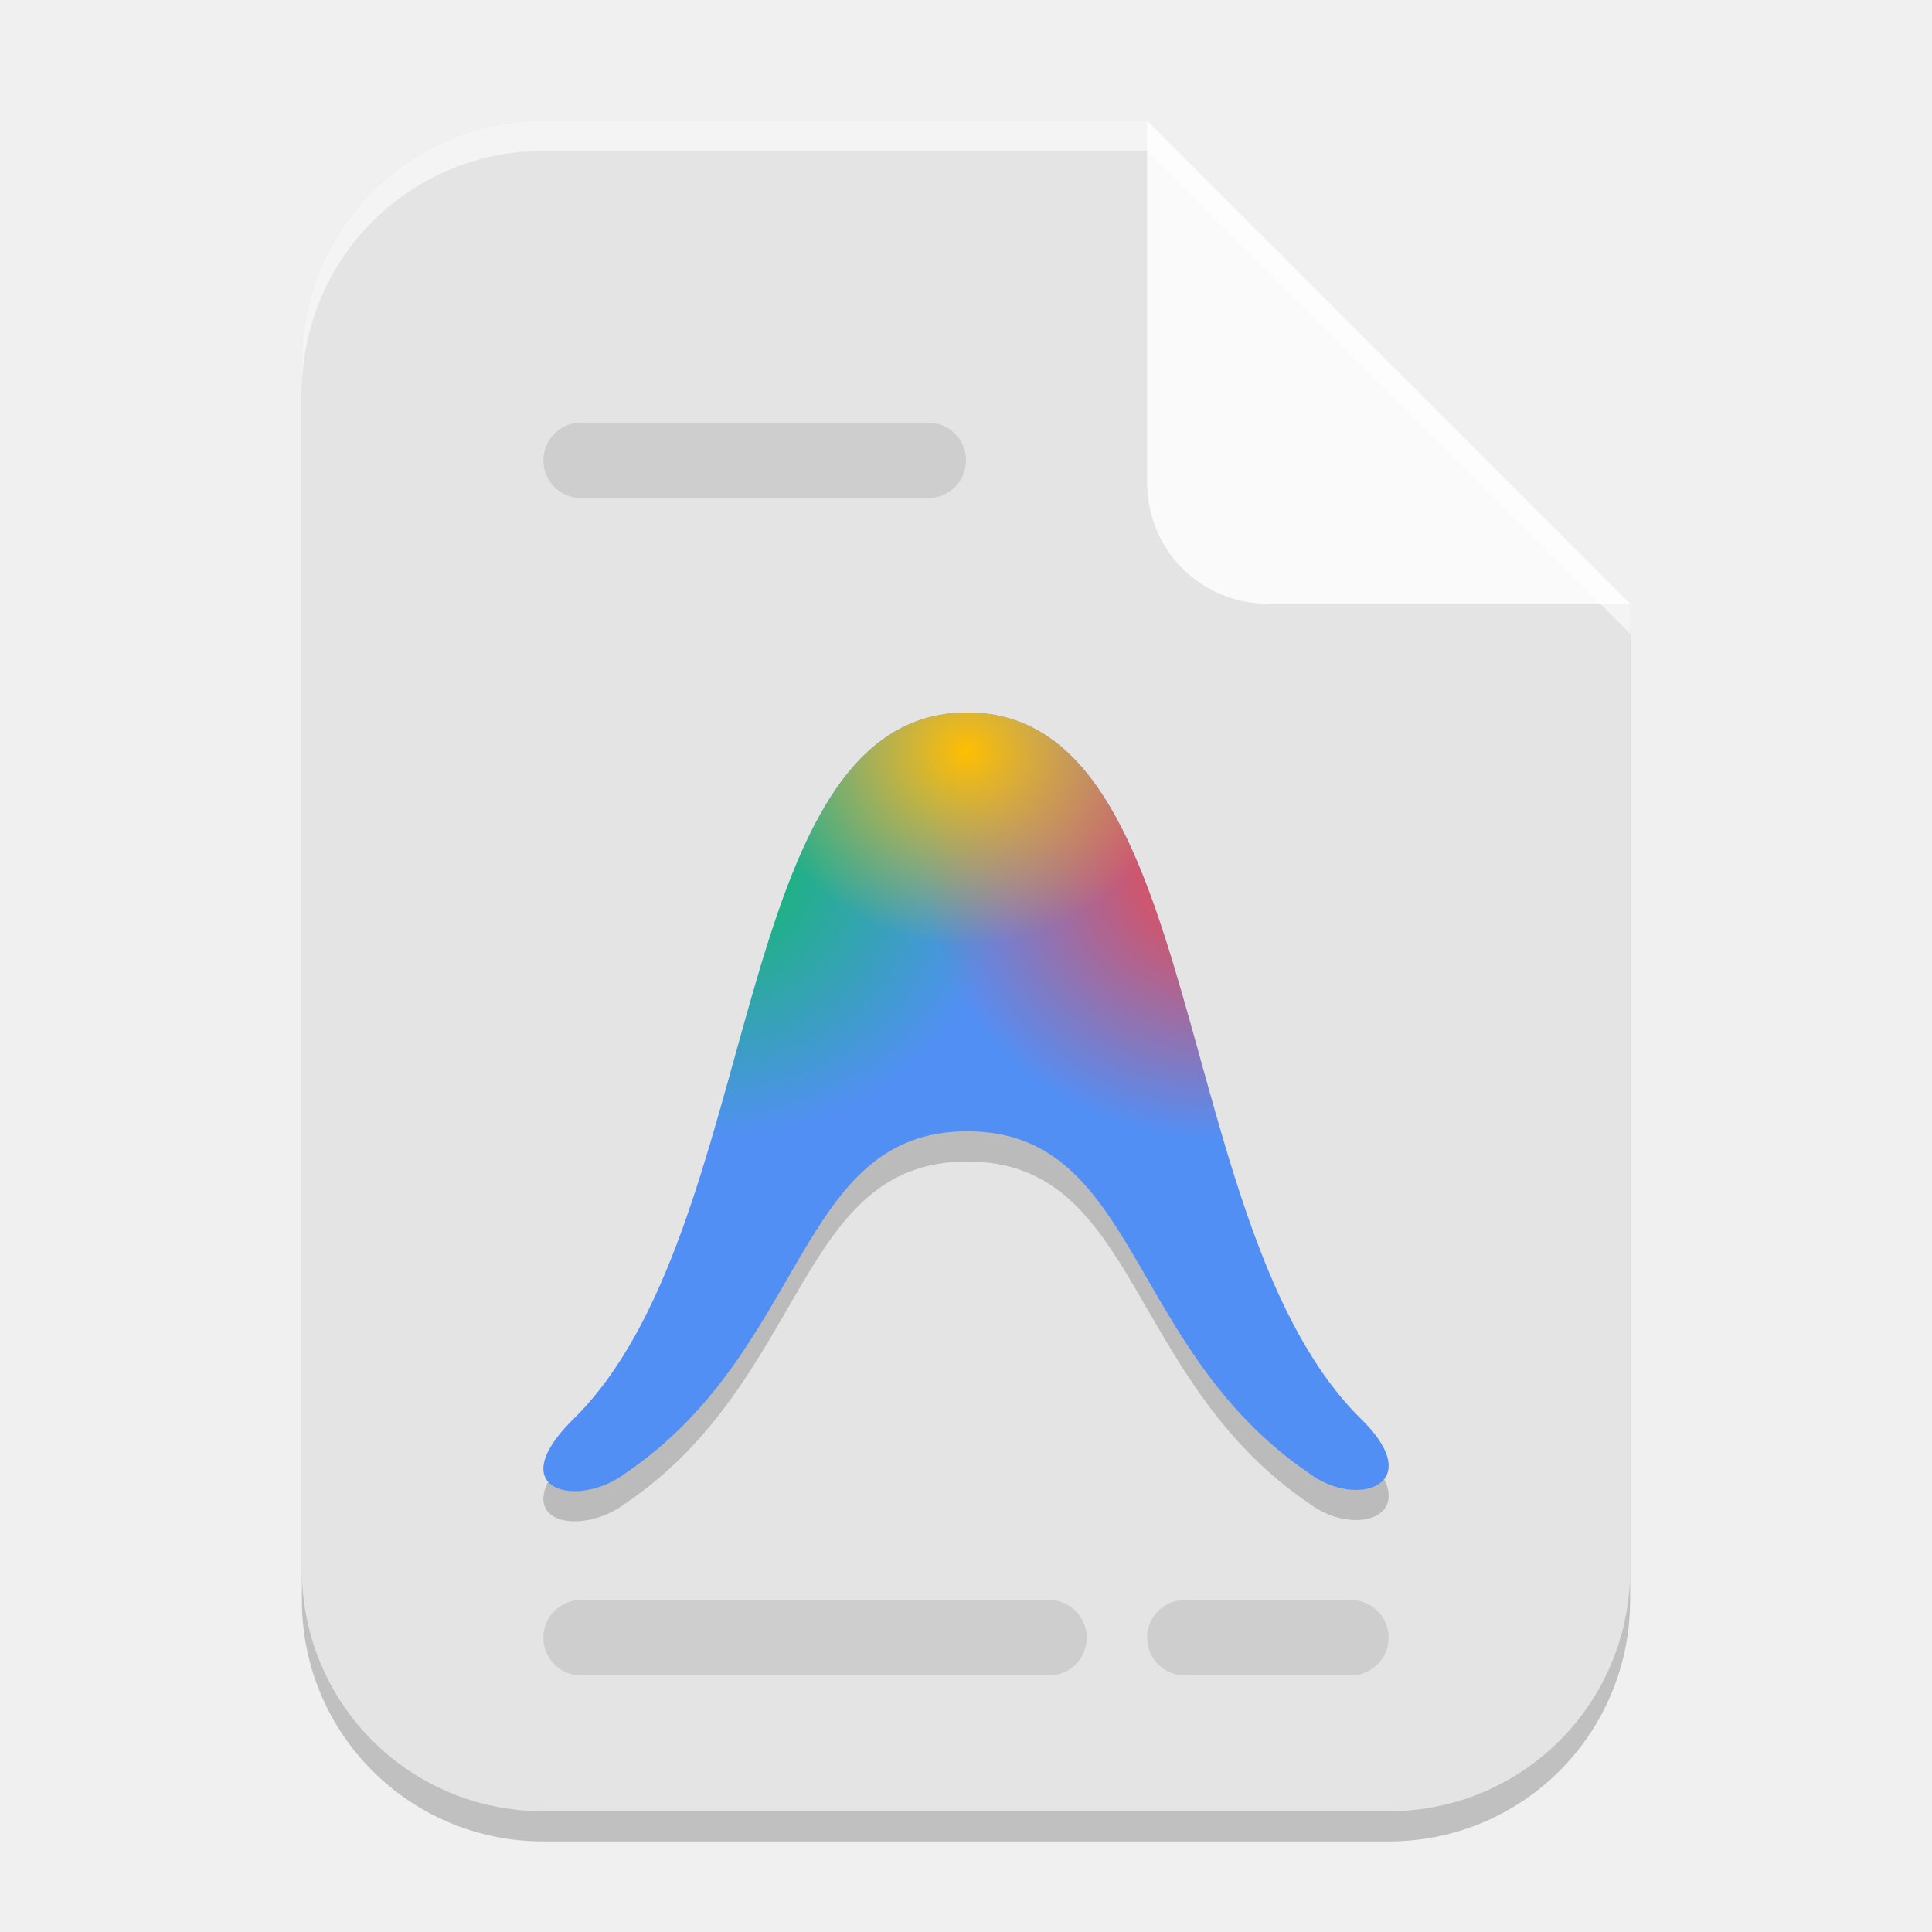
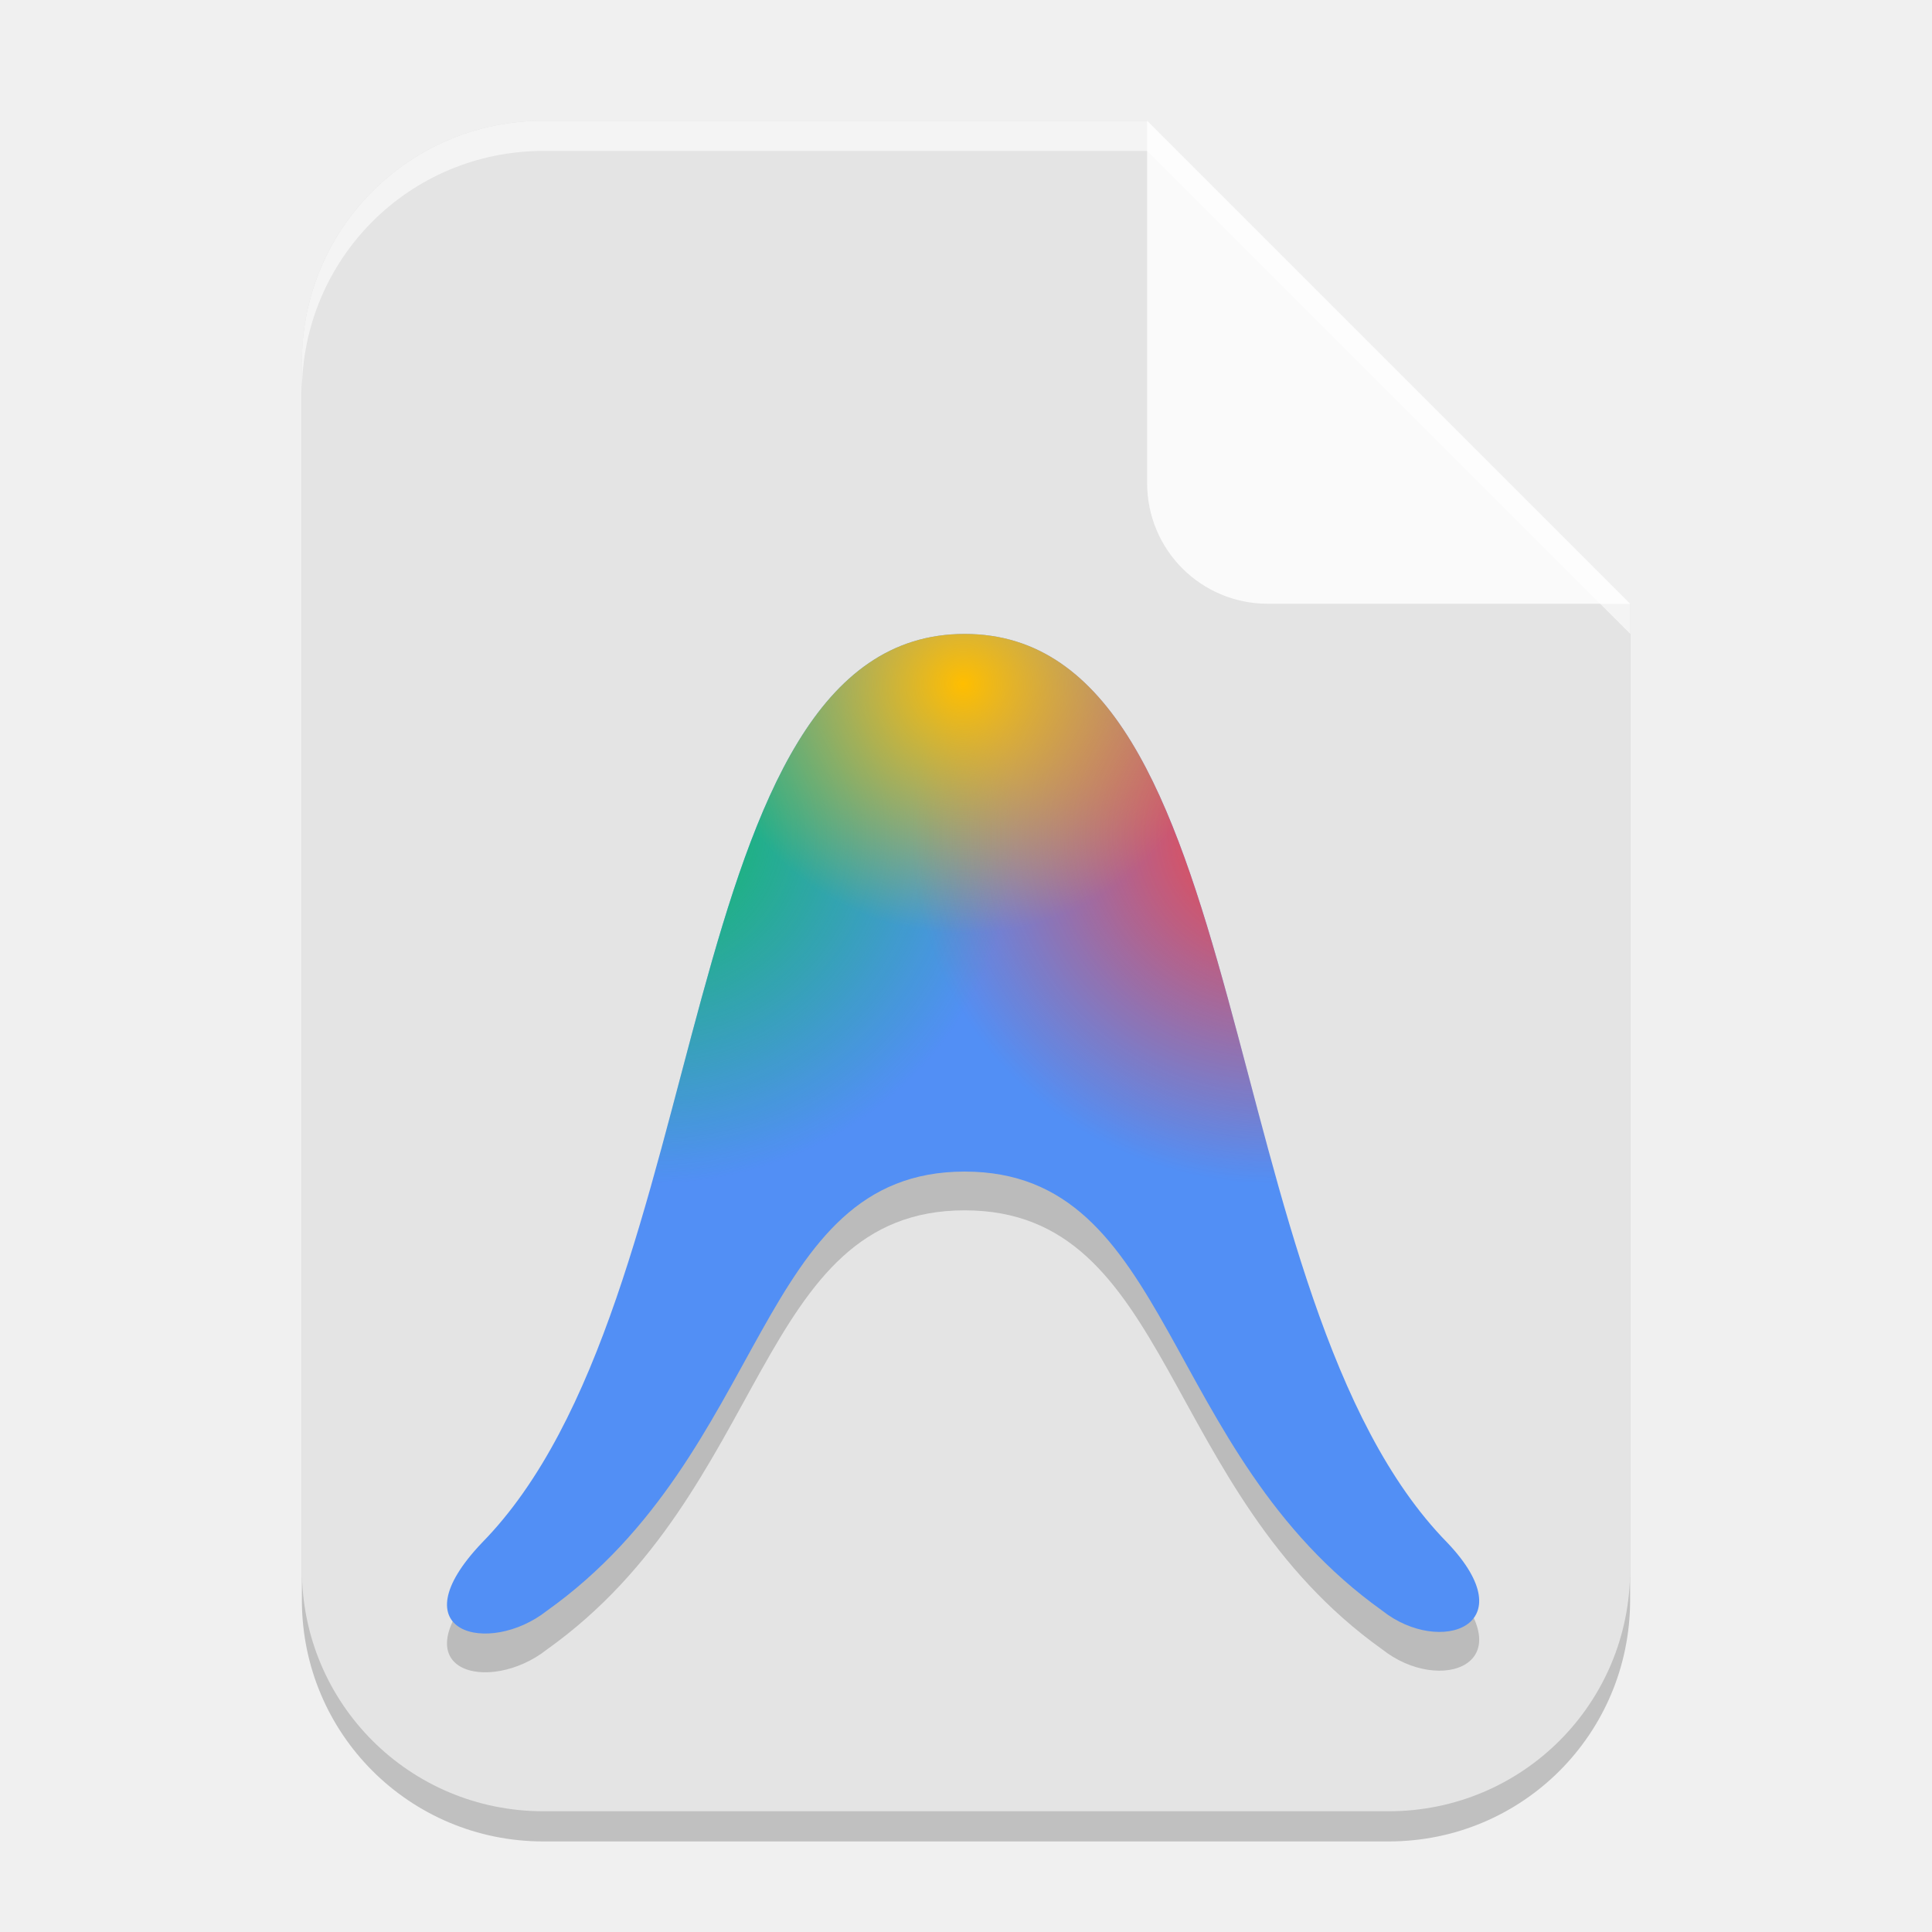
- <svg xmlns="http://www.w3.org/2000/svg" width="64" height="64" viewBox="0 0 64 64" version="1.1">
+ <svg xmlns="http://www.w3.org/2000/svg" width="64" height="64" viewBox="0 0 64 64">
  <defs>
-     <radialGradient id="greenGlow" cx="20%" cy="20%" r="35%">
-       <stop offset="0%" stop-color="#0ebc5f" />
-       <stop offset="100%" stop-color="#0ebc5f" stop-opacity="0" />
+     <radialGradient id="radial-gradient-1" cx="0" cy="0" r="11.967" gradientTransform="matrix(1 0 0 0.968 21.646 27.623)" gradientUnits="userSpaceOnUse">
+       <stop offset="0" stop-color="#0ebc5f" />
+       <stop offset="1" stop-color="#0ebc5f" stop-opacity="0" />
    </radialGradient>
-     <radialGradient id="redGlow" cx="80%" cy="20%" r="35%">
-       <stop offset="0%" stop-color="#fc413d" />
-       <stop offset="100%" stop-color="#fc413d" stop-opacity="0" />
+     <radialGradient id="radial-gradient-2" cx="0" cy="0" r="11.967" gradientTransform="matrix(1 0 0 0.968 42.161 27.623)" gradientUnits="userSpaceOnUse">
+       <stop offset="0" stop-color="#fc413d" />
+       <stop offset="1" stop-color="#fc413d" stop-opacity="0" />
    </radialGradient>
-     <radialGradient id="yellowGlow" cx="50%" cy="5%" r="25%">
-       <stop offset="0%" stop-color="#ffbe00" />
-       <stop offset="100%" stop-color="#ffbe00" stop-opacity="0" />
+     <radialGradient id="radial-gradient-3" cx="0" cy="0" r="8.548" gradientTransform="matrix(1 0 0 0.968 31.904 22.656)" gradientUnits="userSpaceOnUse">
+       <stop offset="0" stop-color="#ffbe00" />
+       <stop offset="1" stop-color="#ffbe00" stop-opacity="0" />
    </radialGradient>
-     <mask id="papirus-edge-mask">
-       <g fill="white">
-         <path d="m 18,4 h 20 l 16,16 v 32 c 0,4.432 -3.568,8 -8,8 H 18 c -4.432,0 -8,-3.568 -8,-8 V 12 c 0,-4.432 3.568,-8 8,-8 z" fill="white" />
-         <path d="M 38,4 V 16 C 38,18.216 39.784,20 42,20 H 54 Z" fill="white" />
-         <path d="M 43.376,48.811 C 44.94,49.983 47.285,49.202 45.135,47.052 C 38.687,40.799 40.055,23.603 32.043,23.603 c -8.012,0 -6.644,17.196 -13.092,23.449 c -2.345,2.345 0.195,2.931 1.758,1.758 c 6.058,-4.103 5.667,-11.334 11.334,-11.334 c 5.667,0 5.276,7.23 11.334,11.334 z" fill="white" />
-       </g>
-       <g transform="translate(0, 1)">
-         <g fill="black">
-           <path d="m 18,4 h 20 l 16,16 v 32 c 0,4.432 -3.568,8 -8,8 H 18 c -4.432,0 -8,-3.568 -8,-8 V 12 c 0,-4.432 3.568,-8 8,-8 z" fill="black" />
-           <path d="M 38,4 V 16 C 38,18.216 39.784,20 42,20 H 54 Z" fill="black" />
-           <path d="M 43.376,48.811 C 44.94,49.983 47.285,49.202 45.135,47.052 C 38.687,40.799 40.055,23.603 32.043,23.603 c -8.012,0 -6.644,17.196 -13.092,23.449 c -2.345,2.345 0.195,2.931 1.758,1.758 c 6.058,-4.103 5.667,-11.334 11.334,-11.334 c 5.667,0 5.276,7.23 11.334,11.334 z" fill="black" />
+     <mask id="mask-1" maskUnits="userSpaceOnUse" color-interpolation="sRGB" x="-100000" y="-100000" width="200000" height="200000">
+       <g>
+         <g>
+           <path d="M18 4 L38 4 L54 20 L54 52 C54 56.432 50.432 60 46 60 L18 60 C13.568 60 10 56.432 10 52 L10 12 C10 7.568 13.568 4 18 4 Z" fill="#ffffff" />
+           <path d="M38 4 L38 16 C38 18.216 39.784 20 42 20 L54 20 Z" fill="#ffffff" />
+           <path d="M43.376 48.811 C44.94 49.983 47.285 49.202 45.135 47.052 C38.687 40.799 40.055 23.603 32.043 23.603 C24.031 23.603 25.399 40.799 18.951 47.052 C16.606 49.397 19.146 49.983 20.709 48.81 C26.767 44.707 26.376 37.477 32.042 37.477 C37.709 37.477 37.318 44.707 43.376 48.81 Z" fill="#ffffff" />
+         </g>
+         <g>
+           <path d="M18 5 L38 5 L54 21 L54 53 C54 57.432 50.432 61 46 61 L18 61 C13.568 61 10 57.432 10 53 L10 13 C10 8.568 13.568 5 18 5 Z" fill="#000000" />
+           <path d="M38 5 L38 17 C38 19.216 39.784 21 42 21 L54 21 Z" fill="#000000" />
+           <path d="M43.376 49.811 C44.94 50.983 47.285 50.202 45.135 48.052 C38.687 41.799 40.055 24.603 32.043 24.603 C24.031 24.603 25.399 41.799 18.951 48.052 C16.606 50.397 19.146 50.983 20.709 49.81 C26.767 45.707 26.376 38.477 32.042 38.477 C37.709 38.477 37.318 45.707 43.376 49.81 Z" fill="#000000" />
        </g>
      </g>
    </mask>
  </defs>
-   <g fill="#000000" opacity="0.2" transform="translate(0, 1)">
-     <path d="m 18,4 h 20 l 16,16 v 32 c 0,4.432 -3.568,8 -8,8 H 18 c -4.432,0 -8,-3.568 -8,-8 V 12 c 0,-4.432 3.568,-8 8,-8 z" />
-     <path d="M 38,4 V 16 C 38,18.216 39.784,20 42,20 H 54 Z" />
-   </g>
-   <g>
-     <path fill="#e4e4e4" d="m 18,4 h 20 l 16,16 v 32 c 0,4.432 -3.568,8 -8,8 H 18 c -4.432,0 -8,-3.568 -8,-8 V 12 c 0,-4.432 3.568,-8 8,-8 z" />
-     <path fill="#fafafa" d="M 38,4 V 16 C 38,18.216 39.784,20 42,20 H 54 Z" />
-   </g>
-   <g fill="#000000" opacity="0.1">
-     <rect x="18" y="14" width="14" height="2.5" rx="1.25" />
-     <rect x="18" y="53" width="18" height="2.5" rx="1.25" />
-     <rect x="38" y="53" width="8" height="2.5" rx="1.25" />
-   </g>
-   <g fill="#000000" opacity="0.18" transform="translate(0, 1)">
-     <path d="M 43.376,48.811 C 44.94,49.983 47.285,49.202 45.135,47.052 C 38.687,40.799 40.055,23.603 32.043,23.603 c -8.012,0 -6.644,17.196 -13.092,23.449 c -2.345,2.345 0.195,2.931 1.758,1.758 c 6.058,-4.103 5.667,-11.334 11.334,-11.334 c 5.667,0 5.276,7.23 11.334,11.334 z" />
-   </g>
-   <g>
-     <path fill="#528ff5" d="M 43.376,48.811 C 44.94,49.983 47.285,49.202 45.135,47.052 C 38.687,40.799 40.055,23.603 32.043,23.603 c -8.012,0 -6.644,17.196 -13.092,23.449 c -2.345,2.345 0.195,2.931 1.758,1.758 c 6.058,-4.103 5.667,-11.334 11.334,-11.334 c 5.667,0 5.276,7.23 11.334,11.334 z" />
-     <path fill="url(#greenGlow)" d="M 43.376,48.811 C 44.94,49.983 47.285,49.202 45.135,47.052 C 38.687,40.799 40.055,23.603 32.043,23.603 c -8.012,0 -6.644,17.196 -13.092,23.449 c -2.345,2.345 0.195,2.931 1.758,1.758 c 6.058,-4.103 5.667,-11.334 11.334,-11.334 c 5.667,0 5.276,7.23 11.334,11.334 z" />
-     <path fill="url(#redGlow)" d="M 43.376,48.811 C 44.94,49.983 47.285,49.202 45.135,47.052 C 38.687,40.799 40.055,23.603 32.043,23.603 c -8.012,0 -6.644,17.196 -13.092,23.449 c -2.345,2.345 0.195,2.931 1.758,1.758 c 6.058,-4.103 5.667,-11.334 11.334,-11.334 c 5.667,0 5.276,7.23 11.334,11.334 z" />
-     <path fill="url(#yellowGlow)" d="M 43.376,48.811 C 44.94,49.983 47.285,49.202 45.135,47.052 C 38.687,40.799 40.055,23.603 32.043,23.603 c -8.012,0 -6.644,17.196 -13.092,23.449 c -2.345,2.345 0.195,2.931 1.758,1.758 c 6.058,-4.103 5.667,-11.334 11.334,-11.334 c 5.667,0 5.276,7.23 11.334,11.334 z" />
-   </g>
-   <g fill="#ffffff" opacity="0.6" mask="url(#papirus-edge-mask)">
-     <path d="m 18,4 h 20 l 16,16 v 32 c 0,4.432 -3.568,8 -8,8 H 18 c -4.432,0 -8,-3.568 -8,-8 V 12 c 0,-4.432 3.568,-8 8,-8 z" fill="#ffffff" />
-     <path d="M 38,4 V 16 C 38,18.216 39.784,20 42,20 H 54 Z" fill="#ffffff" />
-     <path d="M 43.376,48.811 C 44.94,49.983 47.285,49.202 45.135,47.052 C 38.687,40.799 40.055,23.603 32.043,23.603 c -8.012,0 -6.644,17.196 -13.092,23.449 c -2.345,2.345 0.195,2.931 1.758,1.758 c 6.058,-4.103 5.667,-11.334 11.334,-11.334 c 5.667,0 5.276,7.23 11.334,11.334 z" fill="#ffffff" />
+   <g id="Layer_1" data-name="Layer 1">
+     <g opacity="0.2">
+       <path d="M18 5 L38 5 L54 21 L54 53 C54 57.432 50.432 61 46 61 L18 61 C13.568 61 10 57.432 10 53 L10 13 C10 8.568 13.568 5 18 5 Z" fill="#000000" />
+       <path d="M38 5 L38 17 C38 19.216 39.784 21 42 21 L54 21 Z" fill="#000000" />
+     </g>
+     <g>
+       <path d="M18 4 L38 4 L54 20 L54 52 C54 56.432 50.432 60 46 60 L18 60 C13.568 60 10 56.432 10 52 L10 12 C10 7.568 13.568 4 18 4 Z" fill="#e4e4e4" />
+       <path d="M38 4 L38 16 C38 18.216 39.784 20 42 20 L54 20 Z" fill="#fafafa" />
+     </g>
+     <g>
+       <path d="M45.796 54.644 C47.705 56.15 50.569 55.146 47.944 52.386 C40.069 44.359 41.74 22.284 31.956 22.284 C22.172 22.284 23.843 44.359 15.968 52.386 C13.105 55.397 16.206 56.15 18.115 54.644 C25.513 49.376 25.036 40.094 31.956 40.094 C38.875 40.094 38.398 49.376 45.796 54.644 Z" fill="#000000" opacity="0.18" />
+       <path d="M45.796 53.361 C47.705 54.866 50.569 53.862 47.944 51.103 C40.069 43.075 41.74 21 31.956 21 C22.172 21 23.843 43.075 15.968 51.103 C13.105 54.113 16.206 54.866 18.115 53.36 C25.513 48.092 25.036 38.81 31.956 38.81 C38.875 38.81 38.398 48.092 45.796 53.36 Z" fill="#528ff5" />
+       <path d="M45.796 53.361 C47.705 54.866 50.569 53.862 47.944 51.103 C40.069 43.075 41.74 21 31.956 21 C22.172 21 23.843 43.075 15.968 51.103 C13.105 54.113 16.206 54.866 18.115 53.36 C25.513 48.092 25.036 38.81 31.956 38.81 C38.875 38.81 38.398 48.092 45.796 53.36 Z" fill="url(#radial-gradient-1)" />
+       <path d="M45.796 53.361 C47.705 54.866 50.569 53.862 47.944 51.103 C40.069 43.075 41.74 21 31.956 21 C22.172 21 23.843 43.075 15.968 51.103 C13.105 54.113 16.206 54.866 18.115 53.36 C25.513 48.092 25.036 38.81 31.956 38.81 C38.875 38.81 38.398 48.092 45.796 53.36 Z" fill="url(#radial-gradient-2)" />
+       <path d="M45.796 53.361 C47.705 54.866 50.569 53.862 47.944 51.103 C40.069 43.075 41.74 21 31.956 21 C22.172 21 23.843 43.075 15.968 51.103 C13.105 54.113 16.206 54.866 18.115 53.36 C25.513 48.092 25.036 38.81 31.956 38.81 C38.875 38.81 38.398 48.092 45.796 53.36 Z" fill="url(#radial-gradient-3)" />
+     </g>
+     <g mask="url(#mask-1)">
+       <g>
+         <g opacity="0.6">
+           <path d="M18 4 L38 4 L54 20 L54 52 C54 56.432 50.432 60 46 60 L18 60 C13.568 60 10 56.432 10 52 L10 12 C10 7.568 13.568 4 18 4 Z" fill="#ffffff" />
+           <path d="M38 4 L38 16 C38 18.216 39.784 20 42 20 L54 20 Z" fill="#ffffff" />
+           <path d="M43.376 48.811 C44.94 49.983 47.285 49.202 45.135 47.052 C38.687 40.799 40.055 23.603 32.043 23.603 C24.031 23.603 25.399 40.799 18.951 47.052 C16.606 49.397 19.146 49.983 20.709 48.81 C26.767 44.707 26.376 37.477 32.042 37.477 C37.709 37.477 37.318 44.707 43.376 48.81 Z" fill="#ffffff" />
+         </g>
+       </g>
+     </g>
  </g>
</svg>
